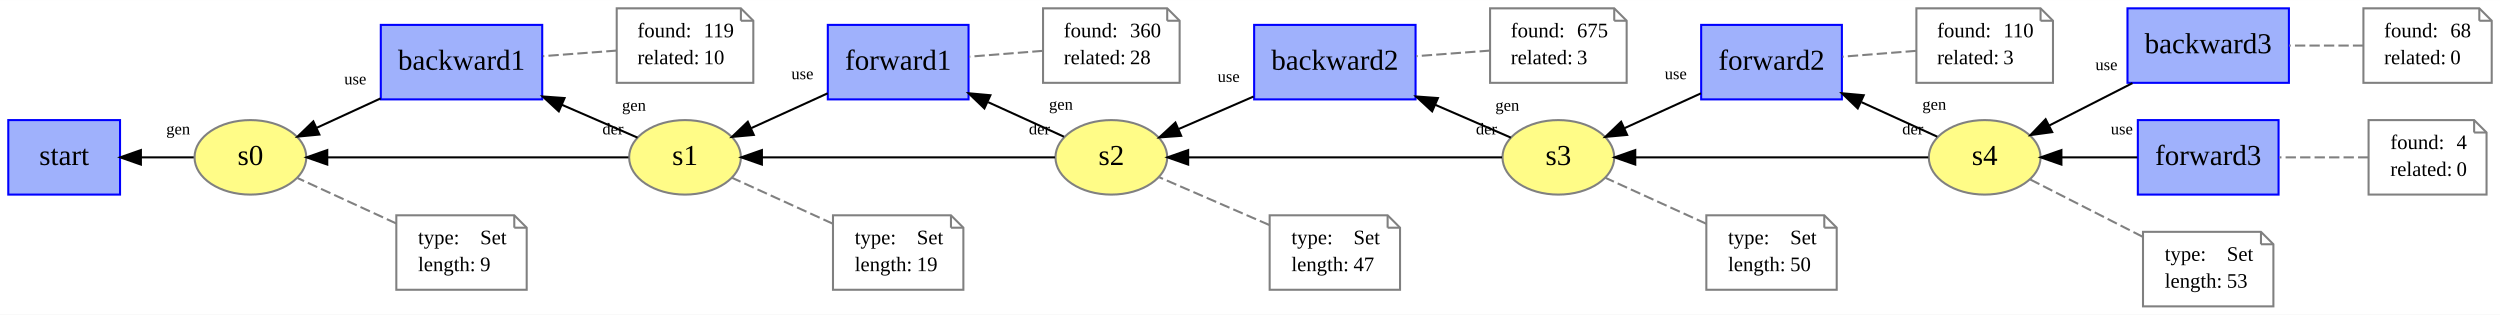
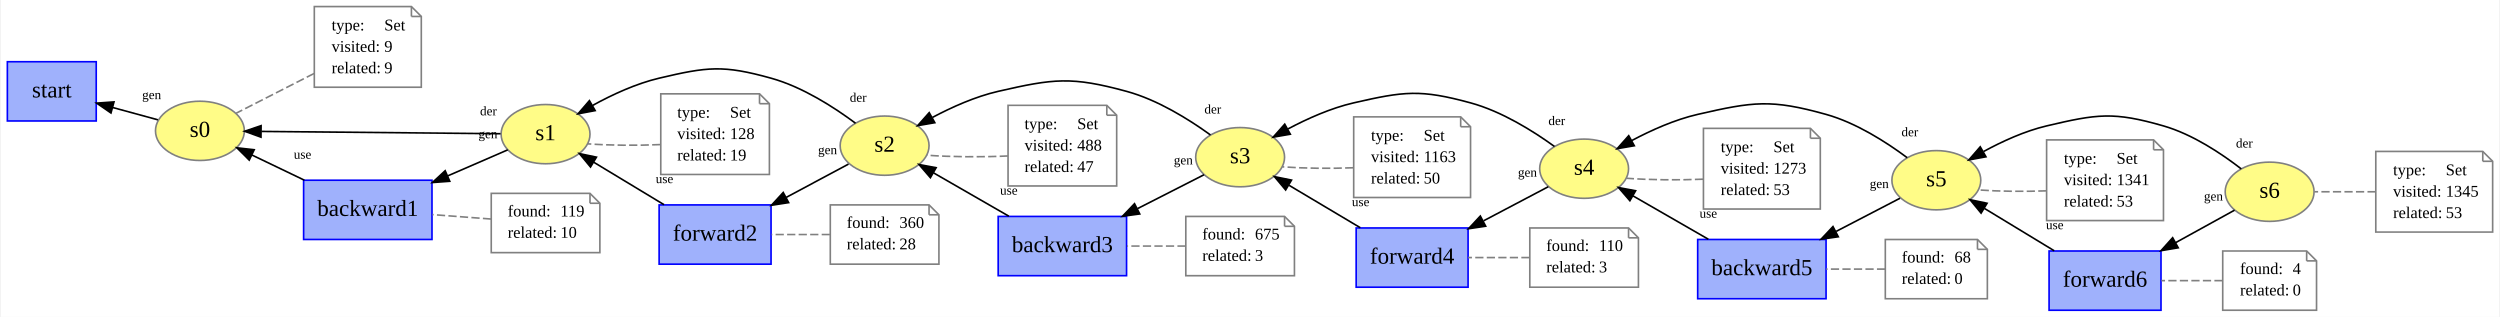
- <svg xmlns="http://www.w3.org/2000/svg" xmlns:xlink="http://www.w3.org/1999/xlink" width="1152pt" height="145pt" viewBox="0.00 0.00 1152.00 144.95">
-   <g id="graph0" class="graph" transform="scale(0.953642 0.953642) rotate(0) translate(4 148)">
-     <polygon fill="white" stroke="none" points="-4,4 -4,-148 1204,-148 1204,4 -4,4" />
+ <svg xmlns="http://www.w3.org/2000/svg" xmlns:xlink="http://www.w3.org/1999/xlink" width="1152pt" height="146pt" viewBox="0.00 0.00 1152.00 146.09">
+   <g id="graph0" class="graph" transform="scale(0.758893 0.758893) rotate(0) translate(4 188.5)">
+     <polygon fill="white" stroke="none" points="-4,4 -4,-188.5 1514,-188.5 1514,4 -4,4" />
    <g id="node1" class="node">
      <g id="a_node1">
-         <a xlink:href="http://example.org/start" xlink:title="start">
-           <polygon fill="#9fb1fc" stroke="#0000ff" points="54,-90 0,-90 0,-54 54,-54 54,-90" />
-           <text text-anchor="middle" x="27" y="-68.3" font-family="Times New Roman,serif" font-size="14.00">start</text>
-         </a>
-       </g>
-     </g>
-     <g id="node2" class="node">
-       <g id="a_node2">
-         <a xlink:href="http://example.org/backward1" xlink:title="backward1">
-           <polygon fill="#9fb1fc" stroke="#0000ff" points="258,-136 180,-136 180,-100 258,-100 258,-136" />
-           <text text-anchor="middle" x="219" y="-114.3" font-family="Times New Roman,serif" font-size="14.00">backward1</text>
-         </a>
-       </g>
-     </g>
-     <g id="node14" class="node">
-       <g id="a_node14">
-         <a xlink:href="http://example.org/s0" xlink:title="s0">
-           <ellipse fill="#fffc87" stroke="#808080" cx="117" cy="-72" rx="27" ry="18" />
-           <text text-anchor="middle" x="117" y="-68.3" font-family="Times New Roman,serif" font-size="14.00">s0</text>
-         </a>
-       </g>
-     </g>
-     <g id="edge13" class="edge">
-       <path fill="none" stroke="black" d="M179.909,-100.478C169.725,-95.794 158.842,-90.787 149.086,-86.299" />
-       <polygon fill="black" stroke="black" points="150.32,-83.015 139.773,-82.015 147.395,-89.374 150.32,-83.015" />
-       <text text-anchor="middle" x="167.667" y="-107.245" font-family="Times New Roman,serif" font-size="8.00">use</text>
-     </g>
-     <g id="node3" class="node">
-       <polygon fill="none" stroke="gray" points="354,-144 294,-144 294,-108 360,-108 360,-138 354,-144" />
-       <polyline fill="none" stroke="gray" points="354,-144 354,-138 " />
-       <polyline fill="none" stroke="gray" points="360,-138 354,-138 " />
-       <text text-anchor="start" x="304" y="-130" font-family="Times New Roman,serif" font-size="10.00">found:</text>
-       <text text-anchor="start" x="336" y="-130" font-family="Times New Roman,serif" font-size="10.00">119</text>
-       <text text-anchor="start" x="304" y="-117" font-family="Times New Roman,serif" font-size="10.00">related:</text>
-       <text text-anchor="start" x="336" y="-117" font-family="Times New Roman,serif" font-size="10.00">10</text>
-     </g>
-     <g id="edge1" class="edge">
-       <path fill="none" stroke="gray" stroke-dasharray="5,2" d="M293.909,-123.578C282.697,-122.732 269.998,-121.773 258.329,-120.893" />
-     </g>
-     <g id="node4" class="node">
-       <g id="a_node4">
-         <a xlink:href="http://example.org/forward1" xlink:title="forward1">
-           <polygon fill="#9fb1fc" stroke="#0000ff" points="464,-136 396,-136 396,-100 464,-100 464,-136" />
-           <text text-anchor="middle" x="430" y="-114.3" font-family="Times New Roman,serif" font-size="14.00">forward1</text>
+         <a xlink:href="http://example.org/forward6" xlink:title="forward6">
+           <polygon fill="#9fb1fc" stroke="#0000ff" points="1308.5,-36 1240.5,-36 1240.5,-0 1308.5,-0 1308.5,-36" />
+           <text text-anchor="middle" x="1274.5" y="-14.3" font-family="Times New Roman,serif" font-size="14.00">forward6</text>
        </a>
      </g>
    </g>
    <g id="node16" class="node">
      <g id="a_node16">
-         <a xlink:href="http://example.org/s1" xlink:title="s1">
-           <ellipse fill="#fffc87" stroke="#808080" cx="327" cy="-72" rx="27" ry="18" />
-           <text text-anchor="middle" x="327" y="-68.3" font-family="Times New Roman,serif" font-size="14.00">s1</text>
-         </a>
-       </g>
-     </g>
-     <g id="edge16" class="edge">
-       <path fill="none" stroke="black" d="M395.929,-102.938C384.063,-97.534 370.734,-91.463 359.046,-86.14" />
-       <polygon fill="black" stroke="black" points="360.234,-82.835 349.683,-81.875 357.332,-89.205 360.234,-82.835" />
-       <text text-anchor="middle" x="383.719" y="-109.751" font-family="Times New Roman,serif" font-size="8.00">use</text>
-     </g>
-     <g id="node5" class="node">
-       <polygon fill="none" stroke="gray" points="560,-144 500,-144 500,-108 566,-108 566,-138 560,-144" />
-       <polyline fill="none" stroke="gray" points="560,-144 560,-138 " />
-       <polyline fill="none" stroke="gray" points="566,-138 560,-138 " />
-       <text text-anchor="start" x="510" y="-130" font-family="Times New Roman,serif" font-size="10.00">found:</text>
-       <text text-anchor="start" x="542" y="-130" font-family="Times New Roman,serif" font-size="10.00">360</text>
-       <text text-anchor="start" x="510" y="-117" font-family="Times New Roman,serif" font-size="10.00">related:</text>
-       <text text-anchor="start" x="542" y="-117" font-family="Times New Roman,serif" font-size="10.00">28</text>
-     </g>
-     <g id="edge2" class="edge">
-       <path fill="none" stroke="gray" stroke-dasharray="5,2" d="M499.765,-123.447C488.45,-122.55 475.721,-121.542 464.318,-120.639" />
-     </g>
-     <g id="node6" class="node">
-       <g id="a_node6">
-         <a xlink:href="http://example.org/backward2" xlink:title="backward2">
-           <polygon fill="#9fb1fc" stroke="#0000ff" points="680,-136 602,-136 602,-100 680,-100 680,-136" />
-           <text text-anchor="middle" x="641" y="-114.3" font-family="Times New Roman,serif" font-size="14.00">backward2</text>
+         <a xlink:href="http://example.org/s5" xlink:title="s5">
+           <ellipse fill="#fffc87" stroke="#808080" cx="1172" cy="-79" rx="27" ry="18" />
+           <text text-anchor="middle" x="1172" y="-75.3" font-family="Times New Roman,serif" font-size="14.00">s5</text>
+         </a>
+       </g>
+     </g>
+     <g id="edge14" class="edge">
+       <path fill="none" stroke="black" d="M1243.62,-36.137C1230.17,-44.298 1214.39,-53.88 1201.15,-61.913" />
+       <polygon fill="black" stroke="black" points="1199.19,-59.009 1192.46,-67.189 1202.82,-64.993 1199.19,-59.009" />
+       <text text-anchor="middle" x="1243.95" y="-49.233" font-family="Times New Roman,serif" font-size="8.00">use</text>
+     </g>
+     <g id="node17" class="node">
+       <polygon fill="none" stroke="gray" points="1304,-103.5 1239,-103.5 1239,-54.5 1310,-54.5 1310,-97.5 1304,-103.5" />
+       <polyline fill="none" stroke="gray" points="1304,-103.5 1304,-97.5 " />
+       <polyline fill="none" stroke="gray" points="1310,-97.5 1304,-97.5 " />
+       <text text-anchor="start" x="1249.5" y="-89" font-family="Times New Roman,serif" font-size="10.00">type:</text>
+       <text text-anchor="start" x="1281.5" y="-89" font-family="Times New Roman,serif" font-size="10.00">Set</text>
+       <text text-anchor="start" x="1249.5" y="-76" font-family="Times New Roman,serif" font-size="10.00">visited:</text>
+       <text text-anchor="start" x="1281.5" y="-76" font-family="Times New Roman,serif" font-size="10.00">1341</text>
+       <text text-anchor="start" x="1249.5" y="-63" font-family="Times New Roman,serif" font-size="10.00">related:</text>
+       <text text-anchor="start" x="1281.5" y="-63" font-family="Times New Roman,serif" font-size="10.00">53</text>
+     </g>
+     <g id="node2" class="node">
+       <polygon fill="none" stroke="gray" points="1397,-36 1346,-36 1346,-0 1403,-0 1403,-30 1397,-36" />
+       <polyline fill="none" stroke="gray" points="1397,-36 1397,-30 " />
+       <polyline fill="none" stroke="gray" points="1403,-30 1397,-30 " />
+       <text text-anchor="start" x="1356.5" y="-22" font-family="Times New Roman,serif" font-size="10.00">found:</text>
+       <text text-anchor="start" x="1388.5" y="-22" font-family="Times New Roman,serif" font-size="10.00">4</text>
+       <text text-anchor="start" x="1356.5" y="-9" font-family="Times New Roman,serif" font-size="10.00">related:</text>
+       <text text-anchor="start" x="1388.5" y="-9" font-family="Times New Roman,serif" font-size="10.00">0</text>
+     </g>
+     <g id="edge1" class="edge">
+       <path fill="none" stroke="gray" stroke-dasharray="5,2" d="M1345.94,-18C1334.39,-18 1320.86,-18 1308.77,-18" />
+     </g>
+     <g id="node3" class="node">
+       <g id="a_node3">
+         <a xlink:href="http://example.org/backward5" xlink:title="backward5">
+           <polygon fill="#9fb1fc" stroke="#0000ff" points="1105,-43 1027,-43 1027,-7 1105,-7 1105,-43" />
+           <text text-anchor="middle" x="1066" y="-21.3" font-family="Times New Roman,serif" font-size="14.00">backward5</text>
        </a>
      </g>
    </g>
    <g id="node18" class="node">
      <g id="a_node18">
-         <a xlink:href="http://example.org/s2" xlink:title="s2">
-           <ellipse fill="#fffc87" stroke="#808080" cx="533" cy="-72" rx="27" ry="18" />
-           <text text-anchor="middle" x="533" y="-68.3" font-family="Times New Roman,serif" font-size="14.00">s2</text>
-         </a>
-       </g>
-     </g>
-     <g id="edge19" class="edge">
-       <path fill="none" stroke="black" d="M601.732,-101.393C589.898,-96.258 577,-90.66 565.665,-85.742" />
-       <polygon fill="black" stroke="black" points="566.739,-82.392 556.173,-81.622 563.953,-88.814 566.739,-82.392" />
-       <text text-anchor="middle" x="589.68" y="-108.424" font-family="Times New Roman,serif" font-size="8.00">use</text>
-     </g>
-     <g id="node7" class="node">
-       <polygon fill="none" stroke="gray" points="776,-144 716,-144 716,-108 782,-108 782,-138 776,-144" />
-       <polyline fill="none" stroke="gray" points="776,-144 776,-138 " />
-       <polyline fill="none" stroke="gray" points="782,-138 776,-138 " />
-       <text text-anchor="start" x="726" y="-130" font-family="Times New Roman,serif" font-size="10.00">found:</text>
-       <text text-anchor="start" x="758" y="-130" font-family="Times New Roman,serif" font-size="10.00">675</text>
-       <text text-anchor="start" x="726" y="-117" font-family="Times New Roman,serif" font-size="10.00">related:</text>
-       <text text-anchor="start" x="758" y="-117" font-family="Times New Roman,serif" font-size="10.00">3</text>
-     </g>
-     <g id="edge3" class="edge">
-       <path fill="none" stroke="gray" stroke-dasharray="5,2" d="M715.909,-123.578C704.697,-122.732 691.998,-121.773 680.329,-120.893" />
-     </g>
-     <g id="node8" class="node">
-       <g id="a_node8">
-         <a xlink:href="http://example.org/forward2" xlink:title="forward2">
-           <polygon fill="#9fb1fc" stroke="#0000ff" points="886,-136 818,-136 818,-100 886,-100 886,-136" />
-           <text text-anchor="middle" x="852" y="-114.3" font-family="Times New Roman,serif" font-size="14.00">forward2</text>
+         <a xlink:href="http://example.org/s4" xlink:title="s4">
+           <ellipse fill="#fffc87" stroke="#808080" cx="958" cy="-86" rx="27" ry="18" />
+           <text text-anchor="middle" x="958" y="-82.3" font-family="Times New Roman,serif" font-size="14.00">s4</text>
+         </a>
+       </g>
+     </g>
+     <g id="edge17" class="edge">
+       <path fill="none" stroke="black" d="M1033.48,-43.137C1018.97,-51.491 1001.86,-61.336 987.704,-69.482" />
+       <polygon fill="black" stroke="black" points="985.806,-66.536 978.884,-74.557 989.297,-72.603 985.806,-66.536" />
+       <text text-anchor="middle" x="1033.46" y="-56.237" font-family="Times New Roman,serif" font-size="8.00">use</text>
+     </g>
+     <g id="node19" class="node">
+       <polygon fill="none" stroke="gray" points="1095.5,-110.5 1030.5,-110.5 1030.5,-61.5 1101.5,-61.5 1101.5,-104.5 1095.5,-110.5" />
+       <polyline fill="none" stroke="gray" points="1095.5,-110.5 1095.5,-104.5 " />
+       <polyline fill="none" stroke="gray" points="1101.5,-104.5 1095.5,-104.5 " />
+       <text text-anchor="start" x="1041" y="-96" font-family="Times New Roman,serif" font-size="10.00">type:</text>
+       <text text-anchor="start" x="1073" y="-96" font-family="Times New Roman,serif" font-size="10.00">Set</text>
+       <text text-anchor="start" x="1041" y="-83" font-family="Times New Roman,serif" font-size="10.00">visited:</text>
+       <text text-anchor="start" x="1073" y="-83" font-family="Times New Roman,serif" font-size="10.00">1273</text>
+       <text text-anchor="start" x="1041" y="-70" font-family="Times New Roman,serif" font-size="10.00">related:</text>
+       <text text-anchor="start" x="1073" y="-70" font-family="Times New Roman,serif" font-size="10.00">53</text>
+     </g>
+     <g id="node4" class="node">
+       <polygon fill="none" stroke="gray" points="1197,-43 1141,-43 1141,-7 1203,-7 1203,-37 1197,-43" />
+       <polyline fill="none" stroke="gray" points="1197,-43 1197,-37 " />
+       <polyline fill="none" stroke="gray" points="1203,-37 1197,-37 " />
+       <text text-anchor="start" x="1151" y="-29" font-family="Times New Roman,serif" font-size="10.00">found:</text>
+       <text text-anchor="start" x="1183" y="-29" font-family="Times New Roman,serif" font-size="10.00">68</text>
+       <text text-anchor="start" x="1151" y="-16" font-family="Times New Roman,serif" font-size="10.00">related:</text>
+       <text text-anchor="start" x="1183" y="-16" font-family="Times New Roman,serif" font-size="10.00">0</text>
+     </g>
+     <g id="edge2" class="edge">
+       <path fill="none" stroke="gray" stroke-dasharray="5,2" d="M1140.92,-25C1129.76,-25 1116.95,-25 1105.17,-25" />
+     </g>
+     <g id="node5" class="node">
+       <g id="a_node5">
+         <a xlink:href="http://example.org/forward4" xlink:title="forward4">
+           <polygon fill="#9fb1fc" stroke="#0000ff" points="887.5,-50 819.5,-50 819.5,-14 887.5,-14 887.5,-50" />
+           <text text-anchor="middle" x="853.5" y="-28.3" font-family="Times New Roman,serif" font-size="14.00">forward4</text>
        </a>
      </g>
    </g>
    <g id="node20" class="node">
      <g id="a_node20">
        <a xlink:href="http://example.org/s3" xlink:title="s3">
-           <ellipse fill="#fffc87" stroke="#808080" cx="749" cy="-72" rx="27" ry="18" />
-           <text text-anchor="middle" x="749" y="-68.3" font-family="Times New Roman,serif" font-size="14.00">s3</text>
-         </a>
-       </g>
-     </g>
-     <g id="edge22" class="edge">
-       <path fill="none" stroke="black" d="M817.929,-102.938C806.063,-97.534 792.734,-91.463 781.046,-86.14" />
-       <polygon fill="black" stroke="black" points="782.234,-82.835 771.683,-81.875 779.332,-89.205 782.234,-82.835" />
-       <text text-anchor="middle" x="805.719" y="-109.751" font-family="Times New Roman,serif" font-size="8.00">use</text>
-     </g>
-     <g id="node9" class="node">
-       <polygon fill="none" stroke="gray" points="982,-144 922,-144 922,-108 988,-108 988,-138 982,-144" />
-       <polyline fill="none" stroke="gray" points="982,-144 982,-138 " />
-       <polyline fill="none" stroke="gray" points="988,-138 982,-138 " />
-       <text text-anchor="start" x="932" y="-130" font-family="Times New Roman,serif" font-size="10.00">found:</text>
-       <text text-anchor="start" x="964" y="-130" font-family="Times New Roman,serif" font-size="10.00">110</text>
-       <text text-anchor="start" x="932" y="-117" font-family="Times New Roman,serif" font-size="10.00">related:</text>
-       <text text-anchor="start" x="964" y="-117" font-family="Times New Roman,serif" font-size="10.00">3</text>
-     </g>
-     <g id="edge4" class="edge">
-       <path fill="none" stroke="gray" stroke-dasharray="5,2" d="M921.765,-123.447C910.45,-122.55 897.721,-121.542 886.318,-120.639" />
-     </g>
-     <g id="node10" class="node">
-       <g id="a_node10">
+           <ellipse fill="#fffc87" stroke="#808080" cx="749" cy="-93" rx="27" ry="18" />
+           <text text-anchor="middle" x="749" y="-89.3" font-family="Times New Roman,serif" font-size="14.00">s3</text>
+         </a>
+       </g>
+     </g>
+     <g id="edge20" class="edge">
+       <path fill="none" stroke="black" d="M822.024,-50.137C808.311,-58.298 792.21,-67.88 778.712,-75.913" />
+       <polygon fill="black" stroke="black" points="776.649,-73.068 769.846,-81.189 780.229,-79.083 776.649,-73.068" />
+       <text text-anchor="middle" x="822.223" y="-63.236" font-family="Times New Roman,serif" font-size="8.00">use</text>
+     </g>
+     <g id="node21" class="node">
+       <polygon fill="none" stroke="gray" points="883,-117.5 818,-117.5 818,-68.5 889,-68.5 889,-111.5 883,-117.5" />
+       <polyline fill="none" stroke="gray" points="883,-117.5 883,-111.5 " />
+       <polyline fill="none" stroke="gray" points="889,-111.5 883,-111.5 " />
+       <text text-anchor="start" x="828.5" y="-103" font-family="Times New Roman,serif" font-size="10.00">type:</text>
+       <text text-anchor="start" x="860.5" y="-103" font-family="Times New Roman,serif" font-size="10.00">Set</text>
+       <text text-anchor="start" x="828.5" y="-90" font-family="Times New Roman,serif" font-size="10.00">visited:</text>
+       <text text-anchor="start" x="860.5" y="-90" font-family="Times New Roman,serif" font-size="10.00">1163</text>
+       <text text-anchor="start" x="828.5" y="-77" font-family="Times New Roman,serif" font-size="10.00">related:</text>
+       <text text-anchor="start" x="860.5" y="-77" font-family="Times New Roman,serif" font-size="10.00">50</text>
+     </g>
+     <g id="node6" class="node">
+       <polygon fill="none" stroke="gray" points="985,-50 925,-50 925,-14 991,-14 991,-44 985,-50" />
+       <polyline fill="none" stroke="gray" points="985,-50 985,-44 " />
+       <polyline fill="none" stroke="gray" points="991,-44 985,-44 " />
+       <text text-anchor="start" x="935" y="-36" font-family="Times New Roman,serif" font-size="10.00">found:</text>
+       <text text-anchor="start" x="967" y="-36" font-family="Times New Roman,serif" font-size="10.00">110</text>
+       <text text-anchor="start" x="935" y="-23" font-family="Times New Roman,serif" font-size="10.00">related:</text>
+       <text text-anchor="start" x="967" y="-23" font-family="Times New Roman,serif" font-size="10.00">3</text>
+     </g>
+     <g id="edge3" class="edge">
+       <path fill="none" stroke="gray" stroke-dasharray="5,2" d="M924.85,-32C912.99,-32 899.538,-32 887.596,-32" />
+     </g>
+     <g id="node7" class="node">
+       <g id="a_node7">
        <a xlink:href="http://example.org/backward3" xlink:title="backward3">
-           <polygon fill="#9fb1fc" stroke="#0000ff" points="1102,-144 1024,-144 1024,-108 1102,-108 1102,-144" />
-           <text text-anchor="middle" x="1063" y="-122.3" font-family="Times New Roman,serif" font-size="14.00">backward3</text>
+           <polygon fill="#9fb1fc" stroke="#0000ff" points="680,-57 602,-57 602,-21 680,-21 680,-57" />
+           <text text-anchor="middle" x="641" y="-35.3" font-family="Times New Roman,serif" font-size="14.00">backward3</text>
        </a>
      </g>
    </g>
    <g id="node22" class="node">
      <g id="a_node22">
-         <a xlink:href="http://example.org/s4" xlink:title="s4">
-           <ellipse fill="#fffc87" stroke="#808080" cx="955" cy="-72" rx="27" ry="18" />
-           <text text-anchor="middle" x="955" y="-68.3" font-family="Times New Roman,serif" font-size="14.00">s4</text>
-         </a>
-       </g>
+         <a xlink:href="http://example.org/s2" xlink:title="s2">
+           <ellipse fill="#fffc87" stroke="#808080" cx="533" cy="-100" rx="27" ry="18" />
+           <text text-anchor="middle" x="533" y="-96.3" font-family="Times New Roman,serif" font-size="14.00">s2</text>
+         </a>
+       </g>
+     </g>
+     <g id="edge23" class="edge">
+       <path fill="none" stroke="black" d="M608.483,-57.137C593.966,-65.491 576.859,-75.336 562.704,-83.482" />
+       <polygon fill="black" stroke="black" points="560.806,-80.536 553.884,-88.557 564.297,-86.603 560.806,-80.536" />
+       <text text-anchor="middle" x="608.462" y="-70.237" font-family="Times New Roman,serif" font-size="8.00">use</text>
+     </g>
+     <g id="node23" class="node">
+       <polygon fill="none" stroke="gray" points="668,-124.5 608,-124.5 608,-75.5 674,-75.5 674,-118.5 668,-124.5" />
+       <polyline fill="none" stroke="gray" points="668,-124.5 668,-118.5 " />
+       <polyline fill="none" stroke="gray" points="674,-118.5 668,-118.5 " />
+       <text text-anchor="start" x="618" y="-110" font-family="Times New Roman,serif" font-size="10.00">type:</text>
+       <text text-anchor="start" x="650" y="-110" font-family="Times New Roman,serif" font-size="10.00">Set</text>
+       <text text-anchor="start" x="618" y="-97" font-family="Times New Roman,serif" font-size="10.00">visited:</text>
+       <text text-anchor="start" x="650" y="-97" font-family="Times New Roman,serif" font-size="10.00">488</text>
+       <text text-anchor="start" x="618" y="-84" font-family="Times New Roman,serif" font-size="10.00">related:</text>
+       <text text-anchor="start" x="650" y="-84" font-family="Times New Roman,serif" font-size="10.00">47</text>
+     </g>
+     <g id="node8" class="node">
+       <polygon fill="none" stroke="gray" points="776,-57 716,-57 716,-21 782,-21 782,-51 776,-57" />
+       <polyline fill="none" stroke="gray" points="776,-57 776,-51 " />
+       <polyline fill="none" stroke="gray" points="782,-51 776,-51 " />
+       <text text-anchor="start" x="726" y="-43" font-family="Times New Roman,serif" font-size="10.00">found:</text>
+       <text text-anchor="start" x="758" y="-43" font-family="Times New Roman,serif" font-size="10.00">675</text>
+       <text text-anchor="start" x="726" y="-30" font-family="Times New Roman,serif" font-size="10.00">related:</text>
+       <text text-anchor="start" x="758" y="-30" font-family="Times New Roman,serif" font-size="10.00">3</text>
+     </g>
+     <g id="edge4" class="edge">
+       <path fill="none" stroke="gray" stroke-dasharray="5,2" d="M715.909,-39C704.697,-39 691.998,-39 680.329,-39" />
+     </g>
+     <g id="node9" class="node">
+       <g id="a_node9">
+         <a xlink:href="http://example.org/forward2" xlink:title="forward2">
+           <polygon fill="#9fb1fc" stroke="#0000ff" points="464,-64 396,-64 396,-28 464,-28 464,-64" />
+           <text text-anchor="middle" x="430" y="-42.3" font-family="Times New Roman,serif" font-size="14.00">forward2</text>
+         </a>
+       </g>
+     </g>
+     <g id="node24" class="node">
+       <g id="a_node24">
+         <a xlink:href="http://example.org/s1" xlink:title="s1">
+           <ellipse fill="#fffc87" stroke="#808080" cx="327" cy="-107" rx="27" ry="18" />
+           <text text-anchor="middle" x="327" y="-103.3" font-family="Times New Roman,serif" font-size="14.00">s1</text>
+         </a>
+       </g>
+     </g>
+     <g id="edge26" class="edge">
+       <path fill="none" stroke="black" d="M398.97,-64.137C385.458,-72.298 369.592,-81.88 356.292,-89.913" />
+       <polygon fill="black" stroke="black" points="354.306,-87.023 347.555,-95.189 357.925,-93.016 354.306,-87.023" />
+       <text text-anchor="middle" x="399.266" y="-77.234" font-family="Times New Roman,serif" font-size="8.00">use</text>
+     </g>
+     <g id="node25" class="node">
+       <polygon fill="none" stroke="gray" points="457,-131.5 397,-131.5 397,-82.5 463,-82.5 463,-125.5 457,-131.5" />
+       <polyline fill="none" stroke="gray" points="457,-131.5 457,-125.5 " />
+       <polyline fill="none" stroke="gray" points="463,-125.5 457,-125.5 " />
+       <text text-anchor="start" x="407" y="-117" font-family="Times New Roman,serif" font-size="10.00">type:</text>
+       <text text-anchor="start" x="439" y="-117" font-family="Times New Roman,serif" font-size="10.00">Set</text>
+       <text text-anchor="start" x="407" y="-104" font-family="Times New Roman,serif" font-size="10.00">visited:</text>
+       <text text-anchor="start" x="439" y="-104" font-family="Times New Roman,serif" font-size="10.00">128</text>
+       <text text-anchor="start" x="407" y="-91" font-family="Times New Roman,serif" font-size="10.00">related:</text>
+       <text text-anchor="start" x="439" y="-91" font-family="Times New Roman,serif" font-size="10.00">19</text>
+     </g>
+     <g id="node10" class="node">
+       <polygon fill="none" stroke="gray" points="560,-64 500,-64 500,-28 566,-28 566,-58 560,-64" />
+       <polyline fill="none" stroke="gray" points="560,-64 560,-58 " />
+       <polyline fill="none" stroke="gray" points="566,-58 560,-58 " />
+       <text text-anchor="start" x="510" y="-50" font-family="Times New Roman,serif" font-size="10.00">found:</text>
+       <text text-anchor="start" x="542" y="-50" font-family="Times New Roman,serif" font-size="10.00">360</text>
+       <text text-anchor="start" x="510" y="-37" font-family="Times New Roman,serif" font-size="10.00">related:</text>
+       <text text-anchor="start" x="542" y="-37" font-family="Times New Roman,serif" font-size="10.00">28</text>
+     </g>
+     <g id="edge5" class="edge">
+       <path fill="none" stroke="gray" stroke-dasharray="5,2" d="M499.765,-46C488.45,-46 475.721,-46 464.318,-46" />
+     </g>
+     <g id="node11" class="node">
+       <g id="a_node11">
+         <a xlink:href="http://example.org/backward1" xlink:title="backward1">
+           <polygon fill="#9fb1fc" stroke="#0000ff" points="258,-79 180,-79 180,-43 258,-43 258,-79" />
+           <text text-anchor="middle" x="219" y="-57.3" font-family="Times New Roman,serif" font-size="14.00">backward1</text>
+         </a>
+       </g>
+     </g>
+     <g id="node26" class="node">
+       <g id="a_node26">
+         <a xlink:href="http://example.org/s0" xlink:title="s0">
+           <ellipse fill="#fffc87" stroke="#808080" cx="117" cy="-109" rx="27" ry="18" />
+           <text text-anchor="middle" x="117" y="-105.3" font-family="Times New Roman,serif" font-size="14.00">s0</text>
+         </a>
+       </g>
+     </g>
+     <g id="edge29" class="edge">
+       <path fill="none" stroke="black" d="M180.479,-79.01C169.98,-84.05 158.696,-89.466 148.645,-94.29" />
+       <polygon fill="black" stroke="black" points="146.954,-91.22 139.453,-98.702 149.983,-97.53 146.954,-91.22" />
+       <text text-anchor="middle" x="179.339" y="-92.067" font-family="Times New Roman,serif" font-size="8.00">use</text>
+     </g>
+     <g id="node27" class="node">
+       <polygon fill="none" stroke="gray" points="245.5,-184.5 186.5,-184.5 186.5,-135.5 251.5,-135.5 251.5,-178.5 245.5,-184.5" />
+       <polyline fill="none" stroke="gray" points="245.5,-184.5 245.5,-178.5 " />
+       <polyline fill="none" stroke="gray" points="251.5,-178.5 245.5,-178.5 " />
+       <text text-anchor="start" x="197" y="-170" font-family="Times New Roman,serif" font-size="10.00">type:</text>
+       <text text-anchor="start" x="229" y="-170" font-family="Times New Roman,serif" font-size="10.00">Set</text>
+       <text text-anchor="start" x="197" y="-157" font-family="Times New Roman,serif" font-size="10.00">visited:</text>
+       <text text-anchor="start" x="229" y="-157" font-family="Times New Roman,serif" font-size="10.00">9</text>
+       <text text-anchor="start" x="197" y="-144" font-family="Times New Roman,serif" font-size="10.00">related:</text>
+       <text text-anchor="start" x="229" y="-144" font-family="Times New Roman,serif" font-size="10.00">9</text>
+     </g>
+     <g id="node12" class="node">
+       <polygon fill="none" stroke="gray" points="354,-71 294,-71 294,-35 360,-35 360,-65 354,-71" />
+       <polyline fill="none" stroke="gray" points="354,-71 354,-65 " />
+       <polyline fill="none" stroke="gray" points="360,-65 354,-65 " />
+       <text text-anchor="start" x="304" y="-57" font-family="Times New Roman,serif" font-size="10.00">found:</text>
+       <text text-anchor="start" x="336" y="-57" font-family="Times New Roman,serif" font-size="10.00">119</text>
+       <text text-anchor="start" x="304" y="-44" font-family="Times New Roman,serif" font-size="10.00">related:</text>
+       <text text-anchor="start" x="336" y="-44" font-family="Times New Roman,serif" font-size="10.00">10</text>
+     </g>
+     <g id="edge6" class="edge">
+       <path fill="none" stroke="gray" stroke-dasharray="5,2" d="M293.909,-55.422C282.697,-56.268 269.998,-57.227 258.329,-58.107" />
+     </g>
+     <g id="node13" class="node">
+       <g id="a_node13">
+         <a xlink:href="http://example.org/start" xlink:title="start">
+           <polygon fill="#9fb1fc" stroke="#0000ff" points="54,-151 0,-151 0,-115 54,-115 54,-151" />
+           <text text-anchor="middle" x="27" y="-129.3" font-family="Times New Roman,serif" font-size="14.00">start</text>
+         </a>
+       </g>
+     </g>
+     <g id="node14" class="node">
+       <g id="a_node14">
+         <a xlink:href="http://example.org/s6" xlink:title="s6">
+           <ellipse fill="#fffc87" stroke="#808080" cx="1374.5" cy="-72" rx="27" ry="18" />
+           <text text-anchor="middle" x="1374.5" y="-68.3" font-family="Times New Roman,serif" font-size="14.00">s6</text>
+         </a>
+       </g>
+     </g>
+     <g id="edge15" class="edge">
+       <path fill="none" stroke="black" d="M1353.19,-60.811C1342.82,-55.094 1329.79,-47.916 1317.39,-41.08" />
+       <polygon fill="black" stroke="black" points="1318.96,-37.95 1308.51,-36.189 1315.58,-44.081 1318.96,-37.95" />
+       <text text-anchor="middle" x="1340.36" y="-66.669" font-family="Times New Roman,serif" font-size="8.00">gen</text>
+     </g>
+     <g id="edge16" class="edge">
+       <path fill="none" stroke="black" d="M1357.26,-85.879C1345.12,-95.287 1327.65,-106.904 1310,-112 1279.68,-120.753 1269.71,-119.25 1239,-112 1225.75,-108.873 1212.13,-102.657 1200.73,-96.455" />
+       <polygon fill="black" stroke="black" points="1202.15,-93.236 1191.73,-91.317 1198.68,-99.315 1202.15,-93.236" />
+       <text text-anchor="middle" x="1359.13" y="-98.861" font-family="Times New Roman,serif" font-size="8.00">der</text>
+     </g>
+     <g id="node15" class="node">
+       <polygon fill="none" stroke="gray" points="1504,-96.5 1439,-96.5 1439,-47.5 1510,-47.5 1510,-90.5 1504,-96.5" />
+       <polyline fill="none" stroke="gray" points="1504,-96.5 1504,-90.5 " />
+       <polyline fill="none" stroke="gray" points="1510,-90.5 1504,-90.5 " />
+       <text text-anchor="start" x="1449.5" y="-82" font-family="Times New Roman,serif" font-size="10.00">type:</text>
+       <text text-anchor="start" x="1481.5" y="-82" font-family="Times New Roman,serif" font-size="10.00">Set</text>
+       <text text-anchor="start" x="1449.5" y="-69" font-family="Times New Roman,serif" font-size="10.00">visited:</text>
+       <text text-anchor="start" x="1481.5" y="-69" font-family="Times New Roman,serif" font-size="10.00">1345</text>
+       <text text-anchor="start" x="1449.5" y="-56" font-family="Times New Roman,serif" font-size="10.00">related:</text>
+       <text text-anchor="start" x="1481.5" y="-56" font-family="Times New Roman,serif" font-size="10.00">53</text>
+     </g>
+     <g id="edge7" class="edge">
+       <path fill="none" stroke="gray" stroke-dasharray="5,2" d="M1438.95,-72C1426.72,-72 1413.16,-72 1401.73,-72" />
+     </g>
+     <g id="edge18" class="edge">
+       <path fill="none" stroke="black" d="M1149.95,-68.072C1138.77,-62.263 1124.57,-54.893 1111.1,-47.899" />
+       <polygon fill="black" stroke="black" points="1112.43,-44.643 1101.94,-43.141 1109.2,-50.855 1112.43,-44.643" />
+       <text text-anchor="middle" x="1137.31" y="-74.245" font-family="Times New Roman,serif" font-size="8.00">gen</text>
+     </g>
+     <g id="edge19" class="edge">
+       <path fill="none" stroke="black" d="M1154.29,-92.686C1141.63,-102.133 1123.32,-113.881 1105,-119 1071.61,-128.328 1060.79,-126.765 1027,-119 1013.18,-115.823 998.901,-109.444 987.021,-103.135" />
+       <polygon fill="black" stroke="black" points="988.503,-99.954 978.062,-98.152 985.1,-106.072 988.503,-99.954" />
+       <text text-anchor="middle" x="1155.9" y="-105.7" font-family="Times New Roman,serif" font-size="8.00">der</text>
+     </g>
+     <g id="edge8" class="edge">
+       <path fill="none" stroke="gray" stroke-dasharray="5,2" d="M1238.91,-72.55C1225.4,-72.016 1210.21,-72.195 1197.82,-73.086" />
+     </g>
+     <g id="edge21" class="edge">
+       <path fill="none" stroke="black" d="M936.258,-75.072C924.946,-69.113 910.516,-61.511 896.937,-54.357" />
+       <polygon fill="black" stroke="black" points="898.2,-51.066 887.721,-49.502 894.937,-57.26 898.2,-51.066" />
+       <text text-anchor="middle" x="923.567" y="-81.169" font-family="Times New Roman,serif" font-size="8.00">gen</text>
+     </g>
+     <g id="edge22" class="edge">
+       <path fill="none" stroke="black" d="M939.995,-99.493C926.901,-108.976 907.898,-120.854 889,-126 858.553,-134.291 848.754,-133.068 818,-126 804.175,-122.823 789.901,-116.444 778.021,-110.135" />
+       <polygon fill="black" stroke="black" points="779.503,-106.954 769.062,-105.152 776.1,-113.072 779.503,-106.954" />
+       <text text-anchor="middle" x="941.393" y="-112.527" font-family="Times New Roman,serif" font-size="8.00">der</text>
+     </g>
+     <g id="edge9" class="edge">
+       <path fill="none" stroke="gray" stroke-dasharray="5,2" d="M1030.29,-79.621C1015.08,-78.98 997.568,-79.17 983.71,-80.19" />
+     </g>
+     <g id="edge24" class="edge">
+       <path fill="none" stroke="black" d="M727.058,-82.331C715.476,-76.431 700.623,-68.865 686.58,-61.711" />
+       <polygon fill="black" stroke="black" points="688.01,-58.511 677.511,-57.09 684.832,-64.748 688.01,-58.511" />
+       <text text-anchor="middle" x="714.478" y="-88.602" font-family="Times New Roman,serif" font-size="8.00">gen</text>
    </g>
    <g id="edge25" class="edge">
-       <path fill="none" stroke="black" d="M1026.41,-107.869C1013.37,-101.227 998.755,-93.781 986.232,-87.401" />
-       <polygon fill="black" stroke="black" points="987.624,-84.182 977.124,-82.761 984.446,-90.419 987.624,-84.182" />
-       <text text-anchor="middle" x="1013.83" y="-114.139" font-family="Times New Roman,serif" font-size="8.00">use</text>
-     </g>
-     <g id="node11" class="node">
-       <polygon fill="none" stroke="gray" points="1194,-144 1138,-144 1138,-108 1200,-108 1200,-138 1194,-144" />
-       <polyline fill="none" stroke="gray" points="1194,-144 1194,-138 " />
-       <polyline fill="none" stroke="gray" points="1200,-138 1194,-138 " />
-       <text text-anchor="start" x="1148" y="-130" font-family="Times New Roman,serif" font-size="10.00">found:</text>
-       <text text-anchor="start" x="1180" y="-130" font-family="Times New Roman,serif" font-size="10.00">68</text>
-       <text text-anchor="start" x="1148" y="-117" font-family="Times New Roman,serif" font-size="10.00">related:</text>
-       <text text-anchor="start" x="1180" y="-117" font-family="Times New Roman,serif" font-size="10.00">0</text>
-     </g>
-     <g id="edge5" class="edge">
-       <path fill="none" stroke="gray" stroke-dasharray="5,2" d="M1137.92,-126C1126.76,-126 1113.95,-126 1102.17,-126" />
-     </g>
-     <g id="node12" class="node">
-       <g id="a_node12">
-         <a xlink:href="http://example.org/forward3" xlink:title="forward3">
-           <polygon fill="#9fb1fc" stroke="#0000ff" points="1097,-90 1029,-90 1029,-54 1097,-54 1097,-90" />
-           <text text-anchor="middle" x="1063" y="-68.3" font-family="Times New Roman,serif" font-size="14.00">forward3</text>
-         </a>
-       </g>
-     </g>
-     <g id="edge26" class="edge">
-       <path fill="none" stroke="black" d="M1028.75,-72C1017.11,-72 1003.98,-72 992.106,-72" />
-       <polygon fill="black" stroke="black" points="992.071,-68.5 982.071,-72 992.07,-75.5 992.071,-68.5" />
-       <text text-anchor="middle" x="1021.25" y="-83.09" font-family="Times New Roman,serif" font-size="8.00">use</text>
-     </g>
-     <g id="node13" class="node">
-       <polygon fill="none" stroke="gray" points="1191.5,-90 1140.5,-90 1140.5,-54 1197.5,-54 1197.5,-84 1191.5,-90" />
-       <polyline fill="none" stroke="gray" points="1191.5,-90 1191.5,-84 " />
-       <polyline fill="none" stroke="gray" points="1197.5,-84 1191.5,-84 " />
-       <text text-anchor="start" x="1151" y="-76" font-family="Times New Roman,serif" font-size="10.00">found:</text>
-       <text text-anchor="start" x="1183" y="-76" font-family="Times New Roman,serif" font-size="10.00">4</text>
-       <text text-anchor="start" x="1151" y="-63" font-family="Times New Roman,serif" font-size="10.00">related:</text>
-       <text text-anchor="start" x="1183" y="-63" font-family="Times New Roman,serif" font-size="10.00">0</text>
-     </g>
-     <g id="edge6" class="edge">
-       <path fill="none" stroke="gray" stroke-dasharray="5,2" d="M1140.4,-72C1127.16,-72 1111.2,-72 1097.29,-72" />
+       <path fill="none" stroke="black" d="M730.995,-106.492C717.901,-115.976 698.898,-127.854 680,-133 646.551,-142.108 635.786,-140.765 602,-133 588.175,-129.823 573.901,-123.444 562.021,-117.135" />
+       <polygon fill="black" stroke="black" points="563.503,-113.954 553.062,-112.152 560.1,-120.072 563.503,-113.954" />
+       <text text-anchor="middle" x="732.393" y="-119.527" font-family="Times New Roman,serif" font-size="8.00">der</text>
+     </g>
+     <g id="edge10" class="edge">
+       <path fill="none" stroke="gray" stroke-dasharray="5,2" d="M817.798,-86.573C803.627,-86.001 787.565,-86.189 774.633,-87.135" />
+     </g>
+     <g id="edge27" class="edge">
+       <path fill="none" stroke="black" d="M511.073,-88.811C500.087,-82.938 486.219,-75.523 473.124,-68.522" />
+       <polygon fill="black" stroke="black" points="474.695,-65.393 464.226,-63.765 471.395,-71.566 474.695,-65.393" />
+       <text text-anchor="middle" x="498.334" y="-94.831" font-family="Times New Roman,serif" font-size="8.00">gen</text>
+     </g>
+     <g id="edge28" class="edge">
+       <path fill="none" stroke="black" d="M515.324,-113.622C502.25,-123.373 483.125,-135.68 464,-141 434.883,-149.099 425.414,-147.944 396,-141 382.012,-137.698 367.621,-131.053 355.7,-124.507" />
+       <polygon fill="black" stroke="black" points="357.138,-121.297 346.724,-119.344 353.648,-127.365 357.138,-121.297" />
+       <text text-anchor="middle" x="516.928" y="-126.636" font-family="Times New Roman,serif" font-size="8.00">der</text>
+     </g>
+     <g id="edge11" class="edge">
+       <path fill="none" stroke="gray" stroke-dasharray="5,2" d="M607.909,-93.74C592.066,-92.958 573.254,-93.112 558.575,-94.2" />
+     </g>
+     <g id="edge30" class="edge">
+       <path fill="none" stroke="black" d="M304.037,-97.469C293.399,-92.852 280.186,-87.118 267.41,-81.574" />
+       <polygon fill="black" stroke="black" points="268.795,-78.36 258.229,-77.59 266.009,-84.781 268.795,-78.36" />
+       <text text-anchor="middle" x="291.985" y="-104.5" font-family="Times New Roman,serif" font-size="8.00">gen</text>
+     </g>
+     <g id="edge31" class="edge">
+       <path fill="none" stroke="black" d="M299.657,-107.253C262.851,-107.607 195.897,-108.251 154.362,-108.65" />
+       <polygon fill="black" stroke="black" points="154.095,-105.153 144.129,-108.749 154.163,-112.152 154.095,-105.153" />
+       <text text-anchor="middle" x="292.282" y="-118.415" font-family="Times New Roman,serif" font-size="8.00">der</text>
    </g>
    <g id="edge12" class="edge">
-       <path fill="none" stroke="black" d="M89.597,-72C81.607,-72 72.689,-72 64.176,-72" />
-       <polygon fill="black" stroke="black" points="64.081,-68.5 54.081,-72 64.081,-75.5 64.081,-68.5" />
-       <text text-anchor="middle" x="82.097" y="-83.09" font-family="Times New Roman,serif" font-size="8.00">gen</text>
-     </g>
-     <g id="node15" class="node">
-       <polygon fill="none" stroke="gray" points="244.5,-44 187.5,-44 187.5,-8 250.5,-8 250.5,-38 244.5,-44" />
-       <polyline fill="none" stroke="gray" points="244.5,-44 244.5,-38 " />
-       <polyline fill="none" stroke="gray" points="250.5,-38 244.5,-38 " />
-       <text text-anchor="start" x="198" y="-30" font-family="Times New Roman,serif" font-size="10.00">type:</text>
-       <text text-anchor="start" x="228" y="-30" font-family="Times New Roman,serif" font-size="10.00">Set</text>
-       <text text-anchor="start" x="198" y="-17" font-family="Times New Roman,serif" font-size="10.00">length:</text>
-       <text text-anchor="start" x="228" y="-17" font-family="Times New Roman,serif" font-size="10.00">9</text>
-     </g>
-     <g id="edge7" class="edge">
-       <path fill="none" stroke="gray" stroke-dasharray="5,2" d="M187.453,-40.051C172.06,-47.132 153.752,-55.554 139.799,-61.973" />
-     </g>
-     <g id="edge14" class="edge">
-       <path fill="none" stroke="black" d="M304.037,-81.531C293.399,-86.148 280.186,-91.882 267.41,-97.426" />
-       <polygon fill="black" stroke="black" points="266.009,-94.219 258.229,-101.41 268.795,-100.64 266.009,-94.219" />
-       <text text-anchor="middle" x="302.328" y="-94.534" font-family="Times New Roman,serif" font-size="8.00">gen</text>
-     </g>
-     <g id="edge15" class="edge">
-       <path fill="none" stroke="black" d="M299.657,-72C262.851,-72 195.897,-72 154.362,-72" />
-       <polygon fill="black" stroke="black" points="154.129,-68.5 144.129,-72 154.129,-75.5 154.129,-68.5" />
-       <text text-anchor="middle" x="292.157" y="-83.09" font-family="Times New Roman,serif" font-size="8.00">der</text>
-     </g>
-     <g id="node17" class="node">
-       <polygon fill="none" stroke="gray" points="455.5,-44 398.5,-44 398.5,-8 461.5,-8 461.5,-38 455.5,-44" />
-       <polyline fill="none" stroke="gray" points="455.5,-44 455.5,-38 " />
-       <polyline fill="none" stroke="gray" points="461.5,-38 455.5,-38 " />
-       <text text-anchor="start" x="409" y="-30" font-family="Times New Roman,serif" font-size="10.00">type:</text>
-       <text text-anchor="start" x="439" y="-30" font-family="Times New Roman,serif" font-size="10.00">Set</text>
-       <text text-anchor="start" x="409" y="-17" font-family="Times New Roman,serif" font-size="10.00">length:</text>
-       <text text-anchor="start" x="439" y="-17" font-family="Times New Roman,serif" font-size="10.00">19</text>
-     </g>
-     <g id="edge8" class="edge">
-       <path fill="none" stroke="gray" stroke-dasharray="5,2" d="M398.423,-39.926C382.746,-47.066 364.02,-55.595 349.819,-62.062" />
-     </g>
-     <g id="edge17" class="edge">
-       <path fill="none" stroke="black" d="M510.085,-81.981C499.359,-86.866 486.067,-92.92 473.462,-98.661" />
-       <polygon fill="black" stroke="black" points="471.66,-95.636 464.01,-102.966 474.561,-102.006 471.66,-95.636" />
-       <text text-anchor="middle" x="508.643" y="-95.012" font-family="Times New Roman,serif" font-size="8.00">gen</text>
-     </g>
-     <g id="edge18" class="edge">
-       <path fill="none" stroke="black" d="M505.748,-72C469.714,-72 404.786,-72 364.17,-72" />
-       <polygon fill="black" stroke="black" points="364.151,-68.5 354.151,-72 364.151,-75.5 364.151,-68.5" />
-       <text text-anchor="middle" x="498.248" y="-83.09" font-family="Times New Roman,serif" font-size="8.00">der</text>
-     </g>
-     <g id="node19" class="node">
-       <polygon fill="none" stroke="gray" points="666.5,-44 609.5,-44 609.5,-8 672.5,-8 672.5,-38 666.5,-44" />
-       <polyline fill="none" stroke="gray" points="666.5,-44 666.5,-38 " />
-       <polyline fill="none" stroke="gray" points="672.5,-38 666.5,-38 " />
-       <text text-anchor="start" x="620" y="-30" font-family="Times New Roman,serif" font-size="10.00">type:</text>
-       <text text-anchor="start" x="650" y="-30" font-family="Times New Roman,serif" font-size="10.00">Set</text>
-       <text text-anchor="start" x="620" y="-17" font-family="Times New Roman,serif" font-size="10.00">length:</text>
-       <text text-anchor="start" x="650" y="-17" font-family="Times New Roman,serif" font-size="10.00">47</text>
-     </g>
-     <g id="edge9" class="edge">
-       <path fill="none" stroke="gray" stroke-dasharray="5,2" d="M609.34,-39.305C592.342,-46.682 571.592,-55.687 556.175,-62.377" />
-     </g>
-     <g id="edge20" class="edge">
-       <path fill="none" stroke="black" d="M726.037,-81.531C715.399,-86.148 702.186,-91.882 689.41,-97.426" />
-       <polygon fill="black" stroke="black" points="688.009,-94.219 680.229,-101.41 690.795,-100.64 688.009,-94.219" />
-       <text text-anchor="middle" x="724.328" y="-94.534" font-family="Times New Roman,serif" font-size="8.00">gen</text>
-     </g>
-     <g id="edge21" class="edge">
-       <path fill="none" stroke="black" d="M721.759,-72C683.712,-72 613.096,-72 570.146,-72" />
-       <polygon fill="black" stroke="black" points="570.12,-68.5 560.12,-72 570.12,-75.5 570.12,-68.5" />
-       <text text-anchor="middle" x="714.259" y="-83.09" font-family="Times New Roman,serif" font-size="8.00">der</text>
-     </g>
-     <g id="node21" class="node">
-       <polygon fill="none" stroke="gray" points="877.5,-44 820.5,-44 820.5,-8 883.5,-8 883.5,-38 877.5,-44" />
-       <polyline fill="none" stroke="gray" points="877.5,-44 877.5,-38 " />
-       <polyline fill="none" stroke="gray" points="883.5,-38 877.5,-38 " />
-       <text text-anchor="start" x="831" y="-30" font-family="Times New Roman,serif" font-size="10.00">type:</text>
-       <text text-anchor="start" x="861" y="-30" font-family="Times New Roman,serif" font-size="10.00">Set</text>
-       <text text-anchor="start" x="831" y="-17" font-family="Times New Roman,serif" font-size="10.00">length:</text>
-       <text text-anchor="start" x="861" y="-17" font-family="Times New Roman,serif" font-size="10.00">50</text>
-     </g>
-     <g id="edge10" class="edge">
-       <path fill="none" stroke="gray" stroke-dasharray="5,2" d="M820.423,-39.926C804.746,-47.066 786.02,-55.595 771.819,-62.062" />
-     </g>
-     <g id="edge23" class="edge">
-       <path fill="none" stroke="black" d="M932.085,-81.981C921.359,-86.866 908.067,-92.92 895.462,-98.661" />
-       <polygon fill="black" stroke="black" points="893.66,-95.636 886.01,-102.966 896.561,-102.006 893.66,-95.636" />
-       <text text-anchor="middle" x="930.643" y="-95.012" font-family="Times New Roman,serif" font-size="8.00">gen</text>
-     </g>
-     <g id="edge24" class="edge">
-       <path fill="none" stroke="black" d="M927.748,-72C891.714,-72 826.786,-72 786.17,-72" />
-       <polygon fill="black" stroke="black" points="786.151,-68.5 776.151,-72 786.151,-75.5 786.151,-68.5" />
-       <text text-anchor="middle" x="920.248" y="-83.09" font-family="Times New Roman,serif" font-size="8.00">der</text>
-     </g>
-     <g id="node23" class="node">
-       <polygon fill="none" stroke="gray" points="1088.5,-36 1031.5,-36 1031.5,-0 1094.5,-0 1094.5,-30 1088.5,-36" />
-       <polyline fill="none" stroke="gray" points="1088.5,-36 1088.5,-30 " />
-       <polyline fill="none" stroke="gray" points="1094.5,-30 1088.5,-30 " />
-       <text text-anchor="start" x="1042" y="-22" font-family="Times New Roman,serif" font-size="10.00">type:</text>
-       <text text-anchor="start" x="1072" y="-22" font-family="Times New Roman,serif" font-size="10.00">Set</text>
-       <text text-anchor="start" x="1042" y="-9" font-family="Times New Roman,serif" font-size="10.00">length:</text>
-       <text text-anchor="start" x="1072" y="-9" font-family="Times New Roman,serif" font-size="10.00">53</text>
-     </g>
-     <g id="edge11" class="edge">
-       <path fill="none" stroke="gray" stroke-dasharray="5,2" d="M1031.34,-33.619C1013.85,-42.528 992.394,-53.46 976.857,-61.375" />
+       <path fill="none" stroke="gray" stroke-dasharray="5,2" d="M396.765,-100.659C382.448,-99.99 365.867,-100.142 352.574,-101.113" />
+     </g>
+     <g id="edge32" class="edge">
+       <path fill="none" stroke="black" d="M91.487,-115.685C82.972,-118.008 73.236,-120.663 63.989,-123.185" />
+       <polygon fill="black" stroke="black" points="62.955,-119.839 54.228,-125.847 64.796,-126.592 62.955,-119.839" />
+       <text text-anchor="middle" x="87.669" y="-128.291" font-family="Times New Roman,serif" font-size="8.00">gen</text>
+     </g>
+     <g id="edge13" class="edge">
+       <path fill="none" stroke="gray" stroke-dasharray="5,2" d="M186.359,-143.863C170.91,-135.984 152.745,-126.72 139.024,-119.722" />
    </g>
  </g>
</svg>
